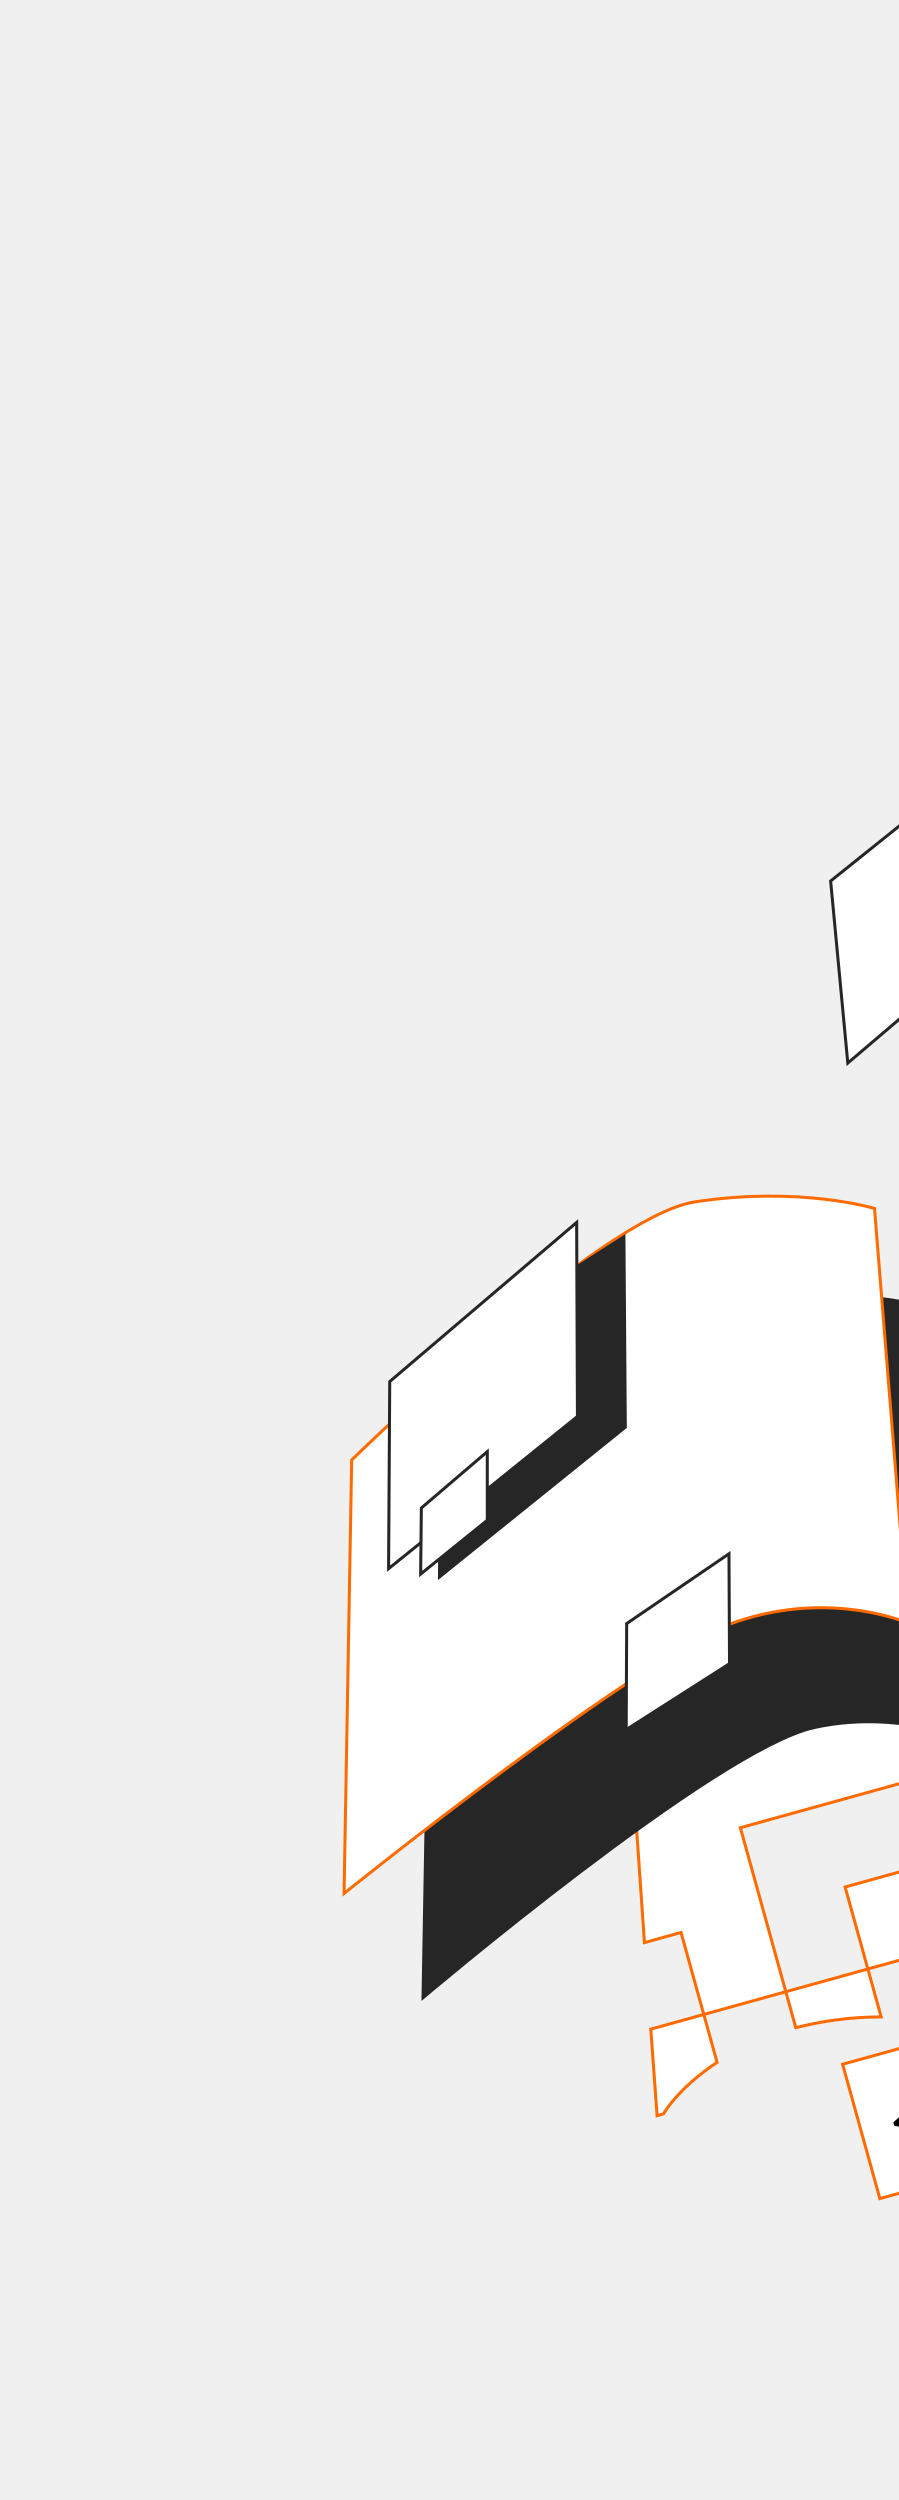
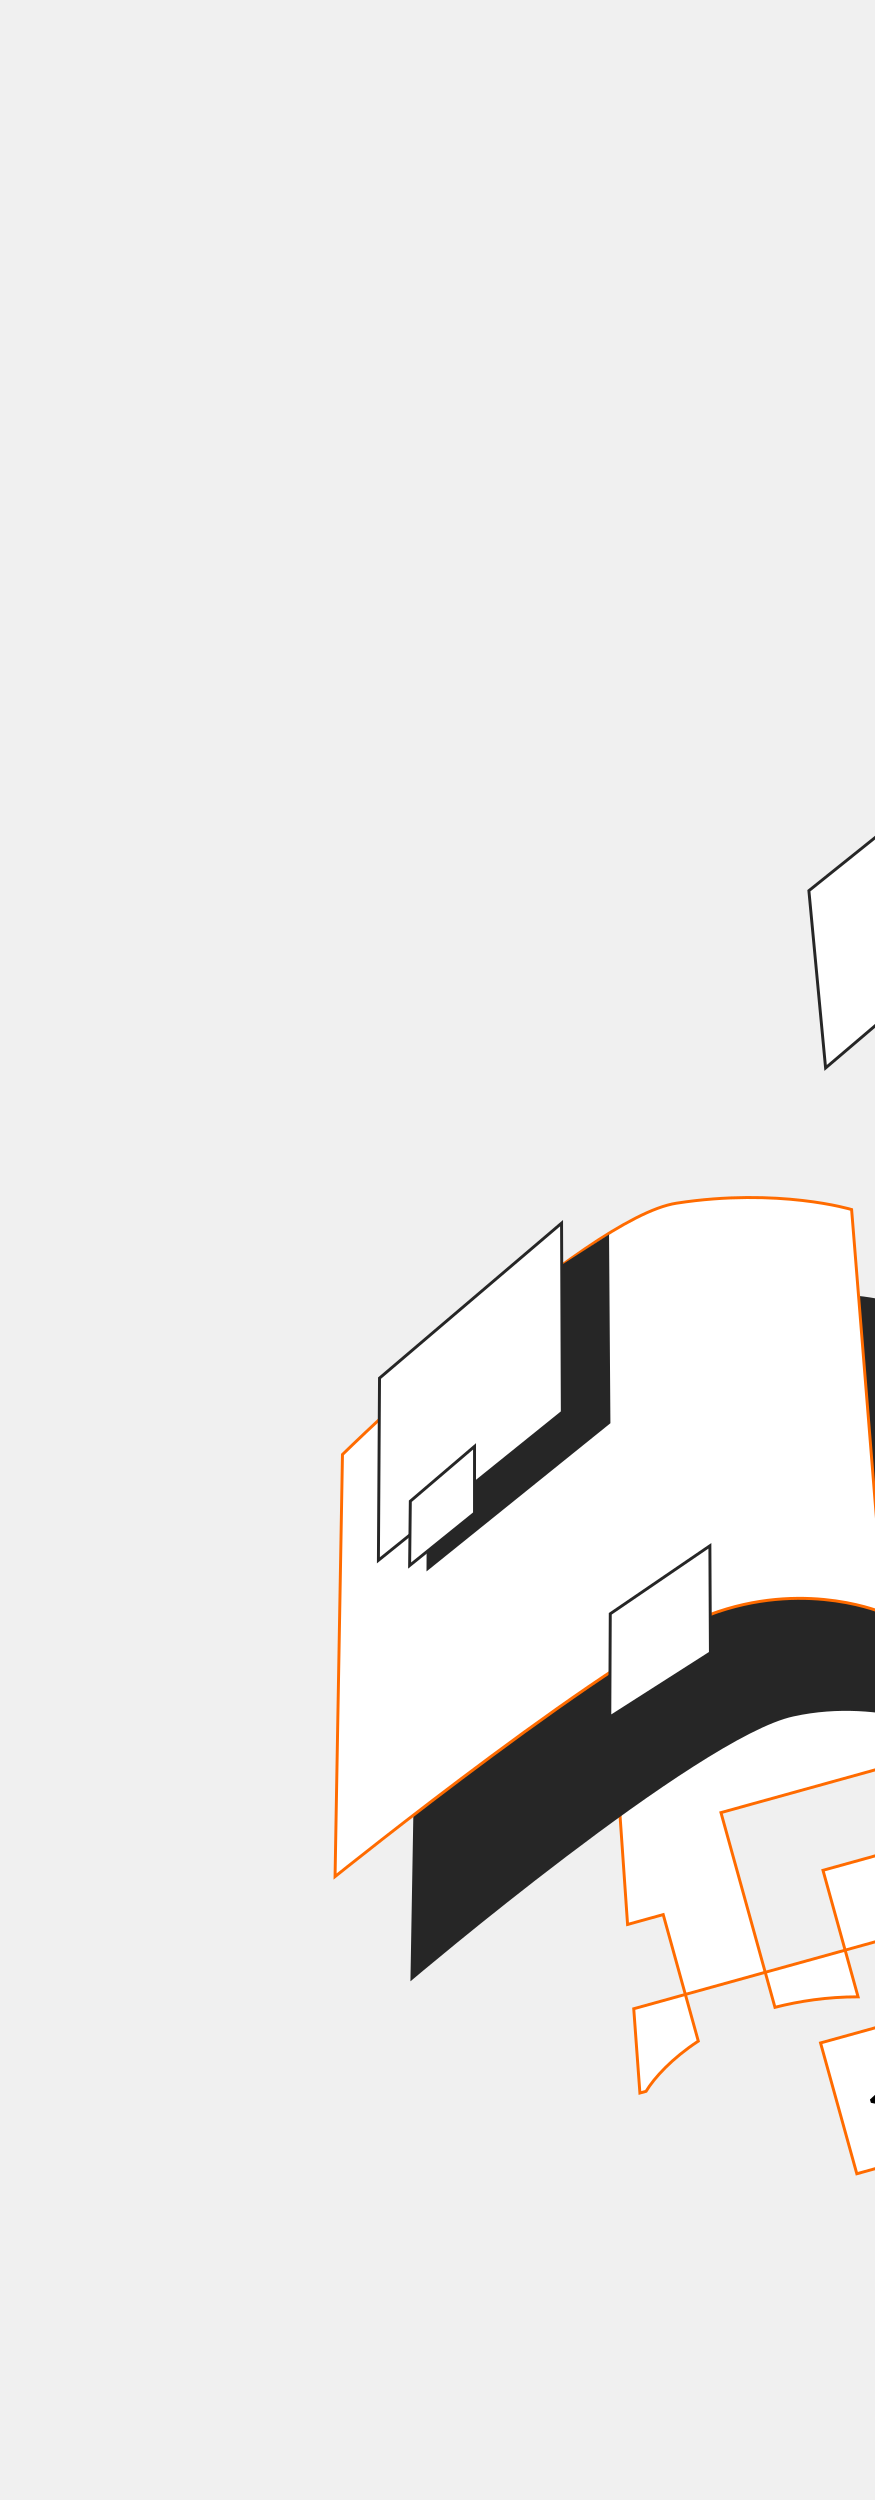
- <svg xmlns="http://www.w3.org/2000/svg" width="147" height="409" viewBox="0 0 147 409" fill="none">
+ <svg xmlns="http://www.w3.org/2000/svg" width="14" height="40" viewBox="0 0 147 409" fill="none">
  <path d="M206.82 347.489L220.241 343.769L216.523 330.354L203.102 334.075L199.383 320.66L212.805 316.94L209.086 303.525L195.665 307.245L182.244 310.965L178.526 297.551L191.947 293.831L188.228 280.416L174.807 284.136L178.526 297.551L165.104 301.271L151.683 304.991L147.965 291.576L134.544 295.297L121.123 299.017L124.841 312.431L128.559 325.846L115.138 329.566L111.42 316.152L105.432 317.811L99.168 227.431C99.168 227.431 108.06 214.188 131.95 213.344C167.734 212.093 185.297 231.337 214.911 237.907C233.522 242.082 237.651 233.715 237.651 233.715L249.727 311.373C249.727 311.373 280.875 304.628 298.661 325.477C309.215 337.886 293.351 350.839 276.936 355.389C259.798 360.14 239.529 357.202 207.077 348.418L206.82 347.489Z" fill="white" stroke="#FF6B00" stroke-width="0.496" stroke-miterlimit="10" />
  <path d="M144.156 329.967C138.932 329.971 134.35 330.685 130.192 331.727L128.561 325.845L141.982 322.125L144.156 329.967Z" fill="white" stroke="#FF6B00" stroke-width="0.496" stroke-miterlimit="10" />
  <path d="M108.535 345.841L107.503 346.127L106.468 331.969L115.141 329.565L117.314 337.407C112.891 340.3 109.907 343.572 108.535 345.841Z" fill="white" stroke="#FF6B00" stroke-width="0.496" stroke-miterlimit="10" />
  <path d="M138.262 308.712L151.684 304.992L155.402 318.406L141.981 322.126L138.262 308.712Z" fill="white" stroke="#FF6B00" stroke-width="0.496" stroke-miterlimit="10" />
  <path d="M155.731 215.306C155.731 215.306 142.747 208.571 126.309 214.239C109.87 219.906 70.197 256.46 70.197 256.46L68.95 327.365C68.95 327.365 117.371 286.276 133.321 282.855C148.52 279.531 161.475 286.162 161.475 286.162L155.731 215.306Z" fill="#262626" />
  <path d="M143.07 197.704C143.07 197.704 130.812 193.99 113.647 196.637C98.191 199.032 57.535 238.858 57.535 238.858L56.289 309.764C56.289 309.764 105.196 270.428 120.66 265.253C136.123 260.078 148.529 265.528 148.529 265.528L143.07 197.704Z" fill="white" stroke="#FF6B00" stroke-width="0.496" stroke-miterlimit="10" />
  <path d="M102.318 201.888L102.549 233.604L71.652 258.502L71.829 225.451L94.39 206.975L102.318 201.888Z" fill="#262626" />
  <path d="M137.853 337.713L172.542 328.098L178.634 350.077L143.946 359.692L137.853 337.713Z" fill="white" stroke="#FF6B00" stroke-width="0.496" stroke-miterlimit="10" />
  <path d="M169.818 341.249L166.012 344.734L165.768 343.853L168.69 341.295L168.674 341.24L164.853 340.551L164.609 339.67L169.665 340.699L169.818 341.249ZM159.817 338.746L160.56 338.54L165.169 346.346L164.426 346.552L159.817 338.746ZM156.434 347.626L152.497 345.398L154.725 341.461L155.401 341.844L153.823 344.623L159.472 343.057L159.682 343.814L154.033 345.38L156.818 346.957L156.434 347.626ZM146.304 347.767L146.151 347.216L149.957 343.731L150.201 344.612L147.28 347.17L147.295 347.225L151.117 347.915L151.361 348.795L146.304 347.767Z" fill="black" />
  <path d="M94.342 199.989L94.469 231.733L63.572 256.632L63.759 226.023L94.342 199.989Z" fill="white" stroke="#262626" stroke-width="0.496" stroke-miterlimit="10" />
  <path d="M138.699 173.915L135.892 144.135L166.817 119.34L169.281 147.881L138.699 173.915Z" fill="white" stroke="#262626" stroke-width="0.496" stroke-miterlimit="10" />
  <path d="M152.591 151.842C150.652 152.379 148.645 151.244 148.108 149.307C147.571 147.369 148.707 145.363 150.646 144.825C152.585 144.288 154.592 145.423 155.129 147.361C155.666 149.298 154.53 151.305 152.591 151.842Z" fill="white" stroke="#262626" stroke-width="0.496" stroke-miterlimit="10" />
  <path d="M79.721 237.489L79.719 248.712L68.817 257.512L68.934 246.702L79.721 237.489Z" fill="white" stroke="#262626" stroke-width="0.496" stroke-miterlimit="10" />
  <path d="M119.26 254.197L119.351 272.173L102.444 282.971L102.525 265.614L119.26 254.197Z" fill="white" stroke="#262626" stroke-width="0.496" stroke-miterlimit="10" />
</svg>
